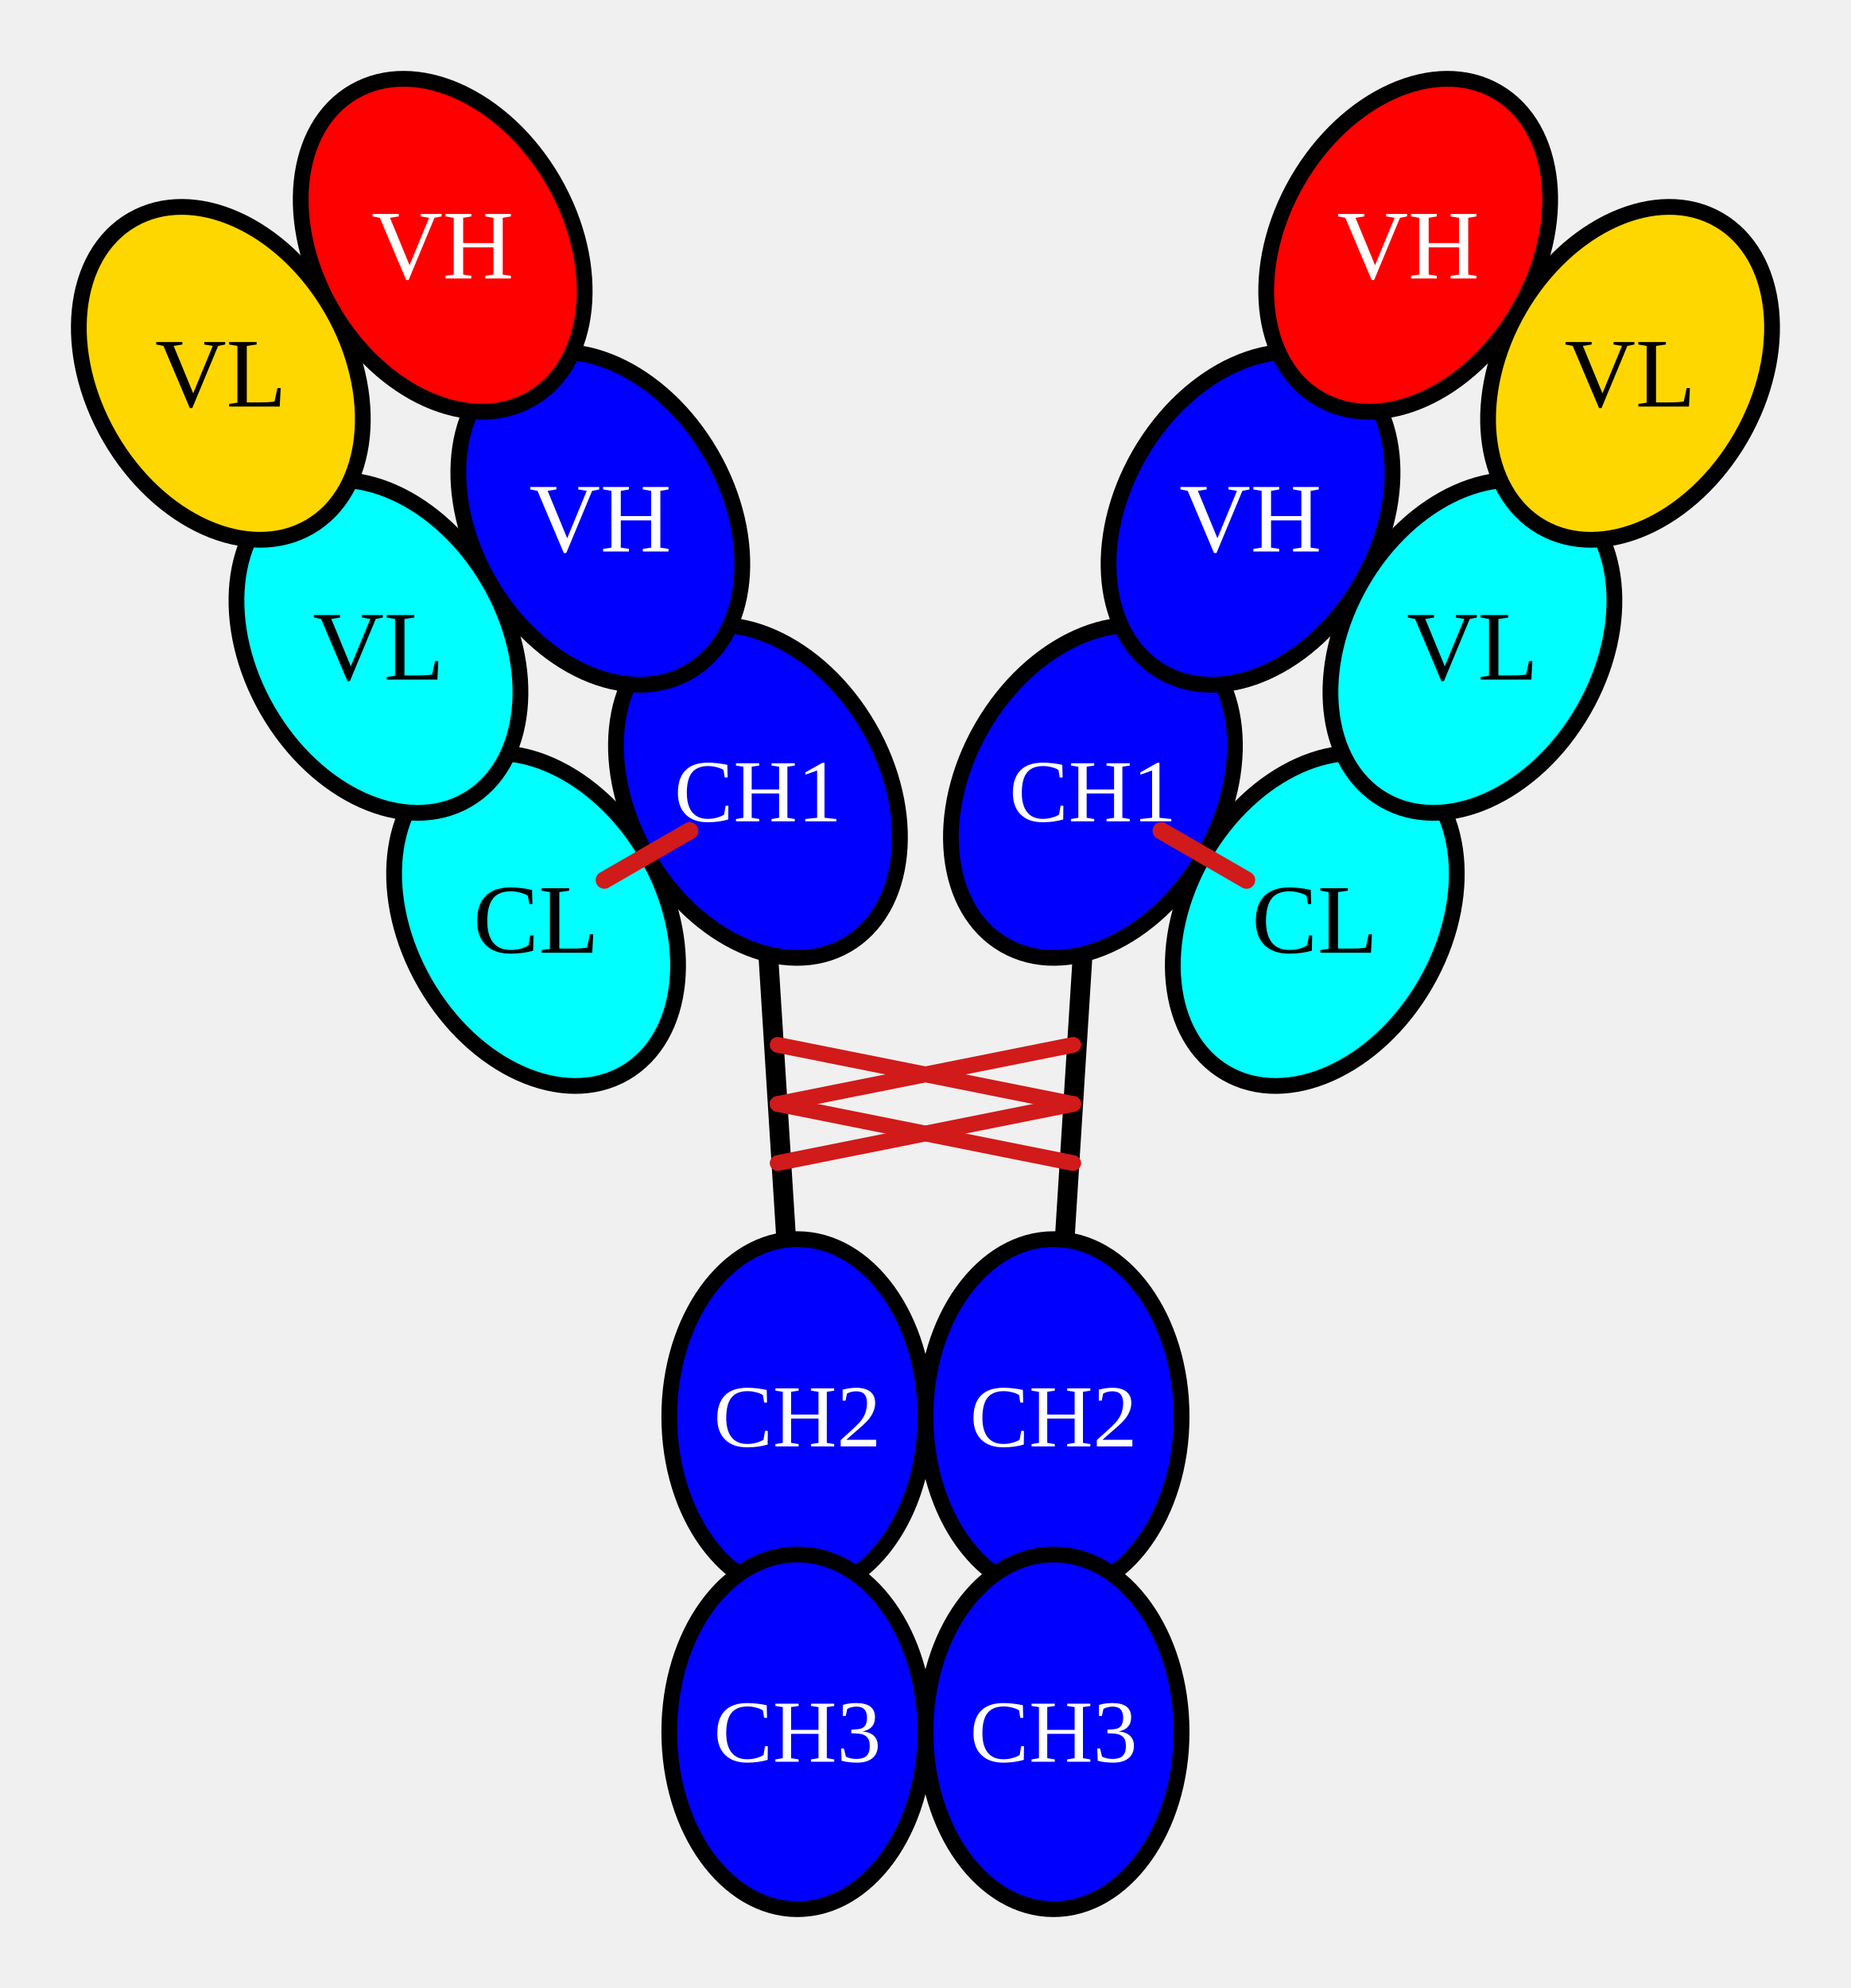
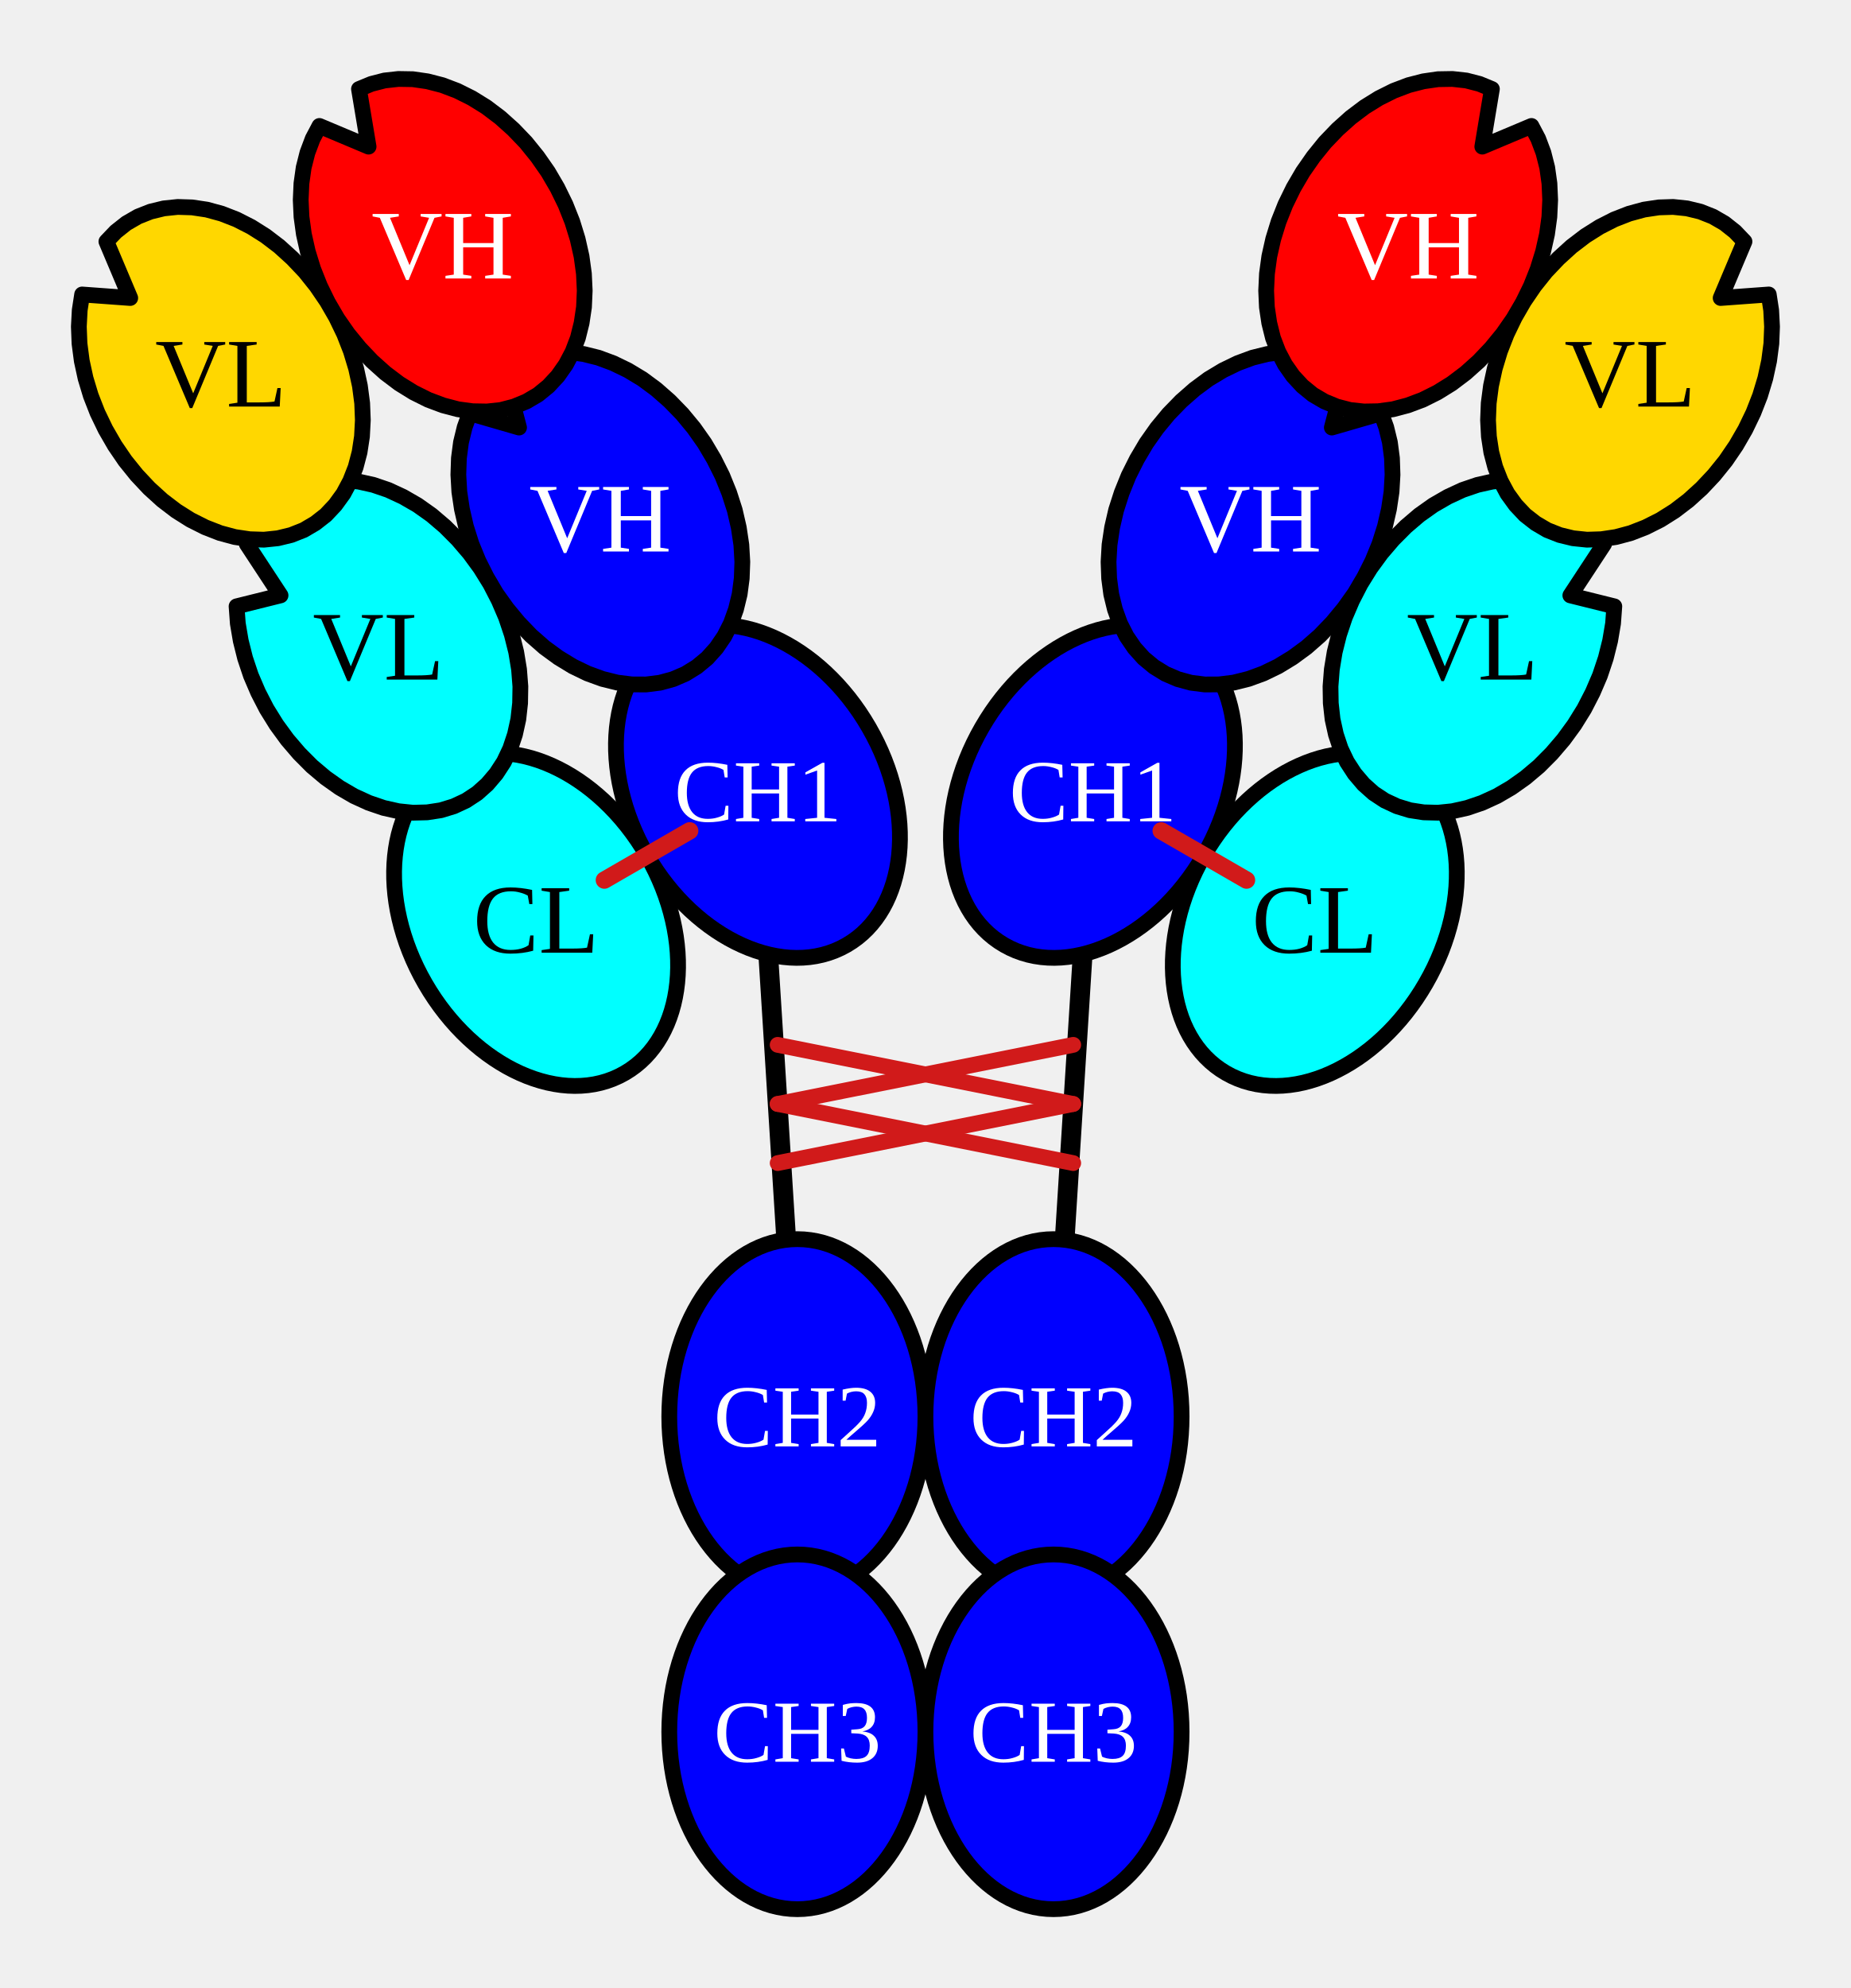
<svg xmlns="http://www.w3.org/2000/svg" width="281.79" height="302.64" viewBox="0 0 281.79 302.64">
  <g transform="translate(140.9,164.64) scale(1.5)">
    <path d="M -49 -84.87 Q -51.53 -64.93 -33 -57.16" fill="none" stroke="#000000" stroke-width="1.6" stroke-linecap="round" />
    <line x1="-17" y1="-29.44" x2="-13" y2="34" stroke="#000000" stroke-width="2" stroke-linecap="round" />
    <path d="M -71.52 -71.87 Q -74.05 -51.93 -55.52 -44.16" fill="none" stroke="#000000" stroke-width="1.6" stroke-linecap="round" />
    <path d="M 49 -84.87 Q 30.47 -77.09 33 -57.16" fill="none" stroke="#000000" stroke-width="1.6" stroke-linecap="round" />
    <line x1="17" y1="-29.44" x2="13" y2="34" stroke="#000000" stroke-width="2" stroke-linecap="round" />
    <path d="M 71.52 -71.87 Q 52.99 -64.09 55.52 -44.16" fill="none" stroke="#000000" stroke-width="1.6" stroke-linecap="round" />
    <line x1="-15" y1="-3.72" x2="15" y2="2.28" stroke="#D11A1A" stroke-width="1.6" stroke-linecap="round" />
    <line x1="-15" y1="2.28" x2="15" y2="-3.72" stroke="#D11A1A" stroke-width="1.6" stroke-linecap="round" />
    <line x1="-15" y1="2.28" x2="15" y2="8.28" stroke="#D11A1A" stroke-width="1.6" stroke-linecap="round" />
    <line x1="-15" y1="8.28" x2="15" y2="2.28" stroke="#D11A1A" stroke-width="1.6" stroke-linecap="round" />
    <g transform="translate(-13,34) rotate(0)">
      <ellipse rx="13" ry="18" fill="#0000FF" stroke="#000000" stroke-width="1.6" />
      <text x="0" y="0" font-size="9" font-family="'Times New Roman', Times, serif" fill="#FFFFFF" text-anchor="middle" dominant-baseline="central" transform="rotate(0 0 0)">CH2</text>
    </g>
    <g transform="translate(13,34) rotate(0)">
      <ellipse rx="13" ry="18" fill="#0000FF" stroke="#000000" stroke-width="1.6" />
      <text x="0" y="0" font-size="9" font-family="'Times New Roman', Times, serif" fill="#FFFFFF" text-anchor="middle" dominant-baseline="central" transform="rotate(0 0 0)">CH2</text>
    </g>
    <g transform="translate(-13,66) rotate(0)">
      <ellipse rx="13" ry="18" fill="#0000FF" stroke="#000000" stroke-width="1.6" />
      <text x="0" y="0" font-size="9" font-family="'Times New Roman', Times, serif" fill="#FFFFFF" text-anchor="middle" dominant-baseline="central" transform="rotate(0 0 0)">CH3</text>
    </g>
    <g transform="translate(13,66) rotate(0)">
      <ellipse rx="13" ry="18" fill="#0000FF" stroke="#000000" stroke-width="1.6" />
      <text x="0" y="0" font-size="9" font-family="'Times New Roman', Times, serif" fill="#FFFFFF" text-anchor="middle" dominant-baseline="central" transform="rotate(0 0 0)">CH3</text>
    </g>
    <g transform="translate(-17,-29.44) rotate(-30)">
      <ellipse rx="13" ry="18" fill="#0000FF" stroke="#000000" stroke-width="1.6" />
      <text x="0" y="0" font-size="9" font-family="'Times New Roman', Times, serif" fill="#FFFFFF" text-anchor="middle" dominant-baseline="central" transform="rotate(30 0 0)">CH1</text>
    </g>
    <g transform="translate(-39.52,-16.44) rotate(-30)">
      <ellipse rx="13" ry="18" fill="#00FFFF" stroke="#000000" stroke-width="1.6" />
      <text x="0" y="0" font-size="10" font-family="'Times New Roman', Times, serif" fill="#000000" text-anchor="middle" dominant-baseline="central" transform="rotate(30 0 0)">CL</text>
    </g>
    <g transform="translate(-33,-57.16) rotate(-30)">
-       <ellipse rx="13" ry="18" fill="#0000FF" stroke="#000000" stroke-width="1.6" />
+       <path d="M -0.94 -17.95 L 0.42 -17.99 L 1.77 -17.83 L 3.11 -17.48 L 4.41 -16.93 L 5.67 -16.2 L 6.86 -15.29 L 7.98 -14.21 L 9 -12.98 L 9.93 -11.61 L 10.76 -10.11 L 11.46 -8.5 L 12.04 -6.79 L 12.49 -5.01 L 12.8 -3.18 L 12.97 -1.31 L 12.99 0.57 L 12.88 2.45 L 12.62 4.3 L 12.23 6.11 L 11.7 7.84 L 11.05 9.49 L 10.27 11.04 L 9.38 12.46 L 8.39 13.75 L 7.3 14.89 L 6.14 15.87 L 4.91 16.67 L 3.62 17.29 L 2.3 17.72 L 0.95 17.95 L -0.41 17.99 L -1.77 17.83 L -3.1 17.48 L -4.41 16.93 L -5.66 16.2 L -6.85 15.3 L -7.97 14.22 L -9 12.99 L -9.93 11.62 L -10.75 10.12 L -11.46 8.51 L -12.04 6.8 L -12.48 5.02 L -12.79 3.19 L -12.97 1.32 L -12.99 -0.56 L -12.88 -2.44 L -12.63 -4.29 L -12.23 -6.1 L -11.7 -7.83 L -11.05 -9.48 L -10.27 -11.03 L -9.38 -12.46 L -8.39 -13.75 L -7.31 -14.88 L -6.15 -15.86 L -2.54 -12.1 Z" fill="#0000FF" stroke="#000000" stroke-width="1.6" stroke-linejoin="round" />
      <text x="0" y="0" font-size="10" font-family="'Times New Roman', Times, serif" fill="#FFFFFF" text-anchor="middle" dominant-baseline="central" transform="rotate(30 0 0)">VH</text>
    </g>
    <g transform="translate(-55.52,-44.16) rotate(-30)">
-       <ellipse rx="13" ry="18" fill="#00FFFF" stroke="#000000" stroke-width="1.6" />
+       <path d="M -6.38 -15.68 L -5.16 -16.52 L -3.88 -17.18 L -2.57 -17.65 L -1.22 -17.92 L 0.14 -18 L 1.5 -17.88 L 2.84 -17.57 L 4.15 -17.06 L 5.41 -16.37 L 6.62 -15.49 L 7.75 -14.45 L 8.8 -13.25 L 9.75 -11.9 L 10.6 -10.43 L 11.33 -8.84 L 11.93 -7.15 L 12.4 -5.38 L 12.74 -3.56 L 12.94 -1.7 L 13 0.19 L 12.91 2.07 L 12.69 3.92 L 12.32 5.74 L 11.82 7.49 L 11.19 9.16 L 10.44 10.73 L 9.57 12.18 L 8.6 13.5 L 7.53 14.67 L 6.39 15.68 L 5.17 16.52 L 3.89 17.17 L 2.57 17.64 L 1.23 17.92 L -0.13 18 L -1.49 17.88 L -2.83 17.57 L -4.14 17.06 L -5.41 16.37 L -6.61 15.5 L -7.74 14.46 L -8.79 13.26 L -9.75 11.91 L -10.59 10.44 L -11.32 8.85 L -11.93 7.16 L -12.4 5.39 L -12.74 3.57 L -12.94 1.71 L -13 -0.18 L -12.91 -2.06 L -12.69 -3.91 L -12.32 -5.73 L -11.82 -7.48 L -11.2 -9.15 L -10.44 -10.72 L -6.02 -9.45 Z" fill="#00FFFF" stroke="#000000" stroke-width="1.6" stroke-linejoin="round" />
      <text x="0" y="0" font-size="10" font-family="'Times New Roman', Times, serif" fill="#000000" text-anchor="middle" dominant-baseline="central" transform="rotate(30 0 0)">VL</text>
    </g>
    <g transform="translate(-49,-84.87) rotate(-30)">
-       <ellipse rx="13" ry="18" fill="#FF0000" stroke="#000000" stroke-width="1.6" />
+       <path d="M 0.57 -17.98 L 1.92 -17.8 L 3.25 -17.43 L 4.55 -16.86 L 5.8 -16.11 L 6.98 -15.18 L 8.09 -14.09 L 9.11 -12.84 L 10.03 -11.45 L 10.84 -9.94 L 11.53 -8.31 L 12.09 -6.6 L 12.53 -4.81 L 12.82 -2.97 L 12.98 -1.1 L 12.99 0.78 L 12.86 2.66 L 12.59 4.5 L 12.18 6.3 L 11.64 8.03 L 10.97 9.67 L 10.18 11.2 L 9.28 12.61 L 8.27 13.88 L 7.18 15.01 L 6.01 15.96 L 4.77 16.74 L 3.48 17.34 L 2.15 17.75 L 0.8 17.97 L -0.56 17.98 L -1.91 17.8 L -3.25 17.43 L -4.54 16.86 L -5.79 16.11 L -6.98 15.19 L -8.09 14.09 L -9.11 12.85 L -10.03 11.46 L -10.84 9.95 L -11.53 8.32 L -12.09 6.61 L -12.52 4.82 L -12.82 2.99 L -12.98 1.11 L -12.99 -0.77 L -12.86 -2.64 L -12.59 -4.49 L -12.18 -6.29 L -11.64 -8.02 L -10.97 -9.66 L -10.18 -11.19 L -9.28 -12.6 L -8.28 -13.88 L -7.19 -15 L -6.02 -15.96 L -4.78 -16.74 L -1.51 -12.43 Z" fill="#FF0000" stroke="#000000" stroke-width="1.6" stroke-linejoin="round" />
      <text x="0" y="0" font-size="10" font-family="'Times New Roman', Times, serif" fill="#FFFFFF" text-anchor="middle" dominant-baseline="central" transform="rotate(30 0 0)">VH</text>
    </g>
    <g transform="translate(-71.52,-71.87) rotate(-30)">
-       <ellipse rx="13" ry="18" fill="#FFD700" stroke="#000000" stroke-width="1.6" />
+       <path d="M -3.37 -17.39 L -2.04 -17.78 L -0.68 -17.98 L 0.68 -17.98 L 2.03 -17.78 L 3.36 -17.39 L 4.66 -16.81 L 5.9 -16.04 L 7.08 -15.1 L 8.18 -13.99 L 9.19 -12.73 L 10.1 -11.33 L 10.9 -9.81 L 11.58 -8.18 L 12.13 -6.46 L 12.56 -4.67 L 12.84 -2.82 L 12.98 -0.95 L 12.98 0.93 L 12.84 2.81 L 12.56 4.65 L 12.14 6.44 L 11.59 8.16 L 10.91 9.8 L 10.11 11.32 L 9.2 12.72 L 8.19 13.98 L 7.09 15.09 L 5.91 16.03 L 4.67 16.8 L 3.37 17.38 L 2.04 17.78 L 0.69 17.97 L -0.67 17.98 L -2.02 17.78 L -3.35 17.39 L -4.65 16.81 L -5.89 16.04 L -7.07 15.1 L -8.17 14 L -9.18 12.74 L -10.1 11.34 L -10.9 9.82 L -11.58 8.19 L -12.13 6.47 L -12.55 4.68 L -12.84 2.83 L -12.98 0.96 L -12.98 -0.92 L -12.84 -2.8 L -12.56 -4.64 L -12.14 -6.43 L -11.59 -8.15 L -10.91 -9.79 L -10.11 -11.31 L -9.2 -12.71 L -8.19 -13.97 L -4.14 -11.22 Z" fill="#FFD700" stroke="#000000" stroke-width="1.6" stroke-linejoin="round" />
      <text x="0" y="0" font-size="10" font-family="'Times New Roman', Times, serif" fill="#000000" text-anchor="middle" dominant-baseline="central" transform="rotate(30 0 0)">VL</text>
    </g>
    <g transform="translate(17,-29.44) rotate(30)">
      <ellipse rx="13" ry="18" fill="#0000FF" stroke="#000000" stroke-width="1.6" />
      <text x="0" y="0" font-size="9" font-family="'Times New Roman', Times, serif" fill="#FFFFFF" text-anchor="middle" dominant-baseline="central" transform="rotate(-30 0 0)">CH1</text>
    </g>
    <g transform="translate(39.52,-16.44) rotate(30)">
      <ellipse rx="13" ry="18" fill="#00FFFF" stroke="#000000" stroke-width="1.6" />
      <text x="0" y="0" font-size="10" font-family="'Times New Roman', Times, serif" fill="#000000" text-anchor="middle" dominant-baseline="central" transform="rotate(-30 0 0)">CL</text>
    </g>
    <g transform="translate(33,-57.16) rotate(30)">
-       <ellipse rx="13" ry="18" fill="#0000FF" stroke="#000000" stroke-width="1.6" />
+       <path d="M 6.15 -15.86 L 7.31 -14.88 L 8.39 -13.75 L 9.38 -12.46 L 10.27 -11.03 L 11.05 -9.48 L 11.7 -7.83 L 12.23 -6.1 L 12.63 -4.29 L 12.88 -2.44 L 12.99 -0.56 L 12.97 1.32 L 12.79 3.19 L 12.48 5.02 L 12.04 6.8 L 11.46 8.51 L 10.75 10.12 L 9.93 11.62 L 9 12.99 L 7.97 14.22 L 6.85 15.3 L 5.66 16.2 L 4.41 16.93 L 3.1 17.48 L 1.77 17.83 L 0.41 17.99 L -0.95 17.95 L -2.3 17.72 L -3.62 17.29 L -4.91 16.67 L -6.14 15.87 L -7.3 14.89 L -8.39 13.75 L -9.38 12.46 L -10.27 11.04 L -11.05 9.49 L -11.7 7.84 L -12.23 6.11 L -12.62 4.3 L -12.88 2.45 L -12.99 0.57 L -12.97 -1.31 L -12.8 -3.18 L -12.49 -5.01 L -12.04 -6.79 L -11.46 -8.5 L -10.76 -10.11 L -9.93 -11.61 L -9 -12.98 L -7.98 -14.21 L -6.86 -15.29 L -5.67 -16.2 L -4.41 -16.93 L -3.11 -17.48 L -1.77 -17.83 L -0.42 -17.99 L 0.94 -17.95 L 2.54 -12.1 Z" fill="#0000FF" stroke="#000000" stroke-width="1.6" stroke-linejoin="round" />
      <text x="0" y="0" font-size="10" font-family="'Times New Roman', Times, serif" fill="#FFFFFF" text-anchor="middle" dominant-baseline="central" transform="rotate(-30 0 0)">VH</text>
    </g>
    <g transform="translate(55.52,-44.16) rotate(30)">
-       <ellipse rx="13" ry="18" fill="#00FFFF" stroke="#000000" stroke-width="1.6" />
+       <path d="M 10.44 -10.72 L 11.2 -9.15 L 11.82 -7.48 L 12.32 -5.73 L 12.69 -3.91 L 12.91 -2.06 L 13 -0.18 L 12.94 1.71 L 12.74 3.57 L 12.4 5.39 L 11.93 7.16 L 11.32 8.85 L 10.59 10.44 L 9.75 11.91 L 8.79 13.26 L 7.74 14.46 L 6.61 15.5 L 5.41 16.37 L 4.14 17.06 L 2.83 17.57 L 1.49 17.88 L 0.13 18 L -1.23 17.92 L -2.57 17.64 L -3.89 17.17 L -5.17 16.52 L -6.39 15.68 L -7.53 14.67 L -8.6 13.5 L -9.57 12.18 L -10.44 10.73 L -11.19 9.16 L -11.82 7.49 L -12.32 5.74 L -12.69 3.92 L -12.91 2.07 L -13 0.19 L -12.94 -1.7 L -12.74 -3.56 L -12.4 -5.38 L -11.93 -7.15 L -11.33 -8.84 L -10.6 -10.43 L -9.75 -11.9 L -8.8 -13.25 L -7.75 -14.45 L -6.62 -15.49 L -5.41 -16.37 L -4.15 -17.06 L -2.84 -17.57 L -1.5 -17.88 L -0.14 -18 L 1.22 -17.92 L 2.57 -17.65 L 3.88 -17.18 L 5.16 -16.52 L 6.38 -15.68 L 6.02 -9.45 Z" fill="#00FFFF" stroke="#000000" stroke-width="1.6" stroke-linejoin="round" />
      <text x="0" y="0" font-size="10" font-family="'Times New Roman', Times, serif" fill="#000000" text-anchor="middle" dominant-baseline="central" transform="rotate(-30 0 0)">VL</text>
    </g>
    <g transform="translate(49,-84.87) rotate(30)">
-       <ellipse rx="13" ry="18" fill="#FF0000" stroke="#000000" stroke-width="1.6" />
+       <path d="M 4.78 -16.74 L 6.02 -15.96 L 7.19 -15 L 8.28 -13.88 L 9.28 -12.6 L 10.18 -11.19 L 10.97 -9.66 L 11.64 -8.02 L 12.18 -6.29 L 12.59 -4.49 L 12.86 -2.64 L 12.99 -0.77 L 12.98 1.11 L 12.82 2.99 L 12.52 4.82 L 12.09 6.61 L 11.53 8.32 L 10.84 9.95 L 10.03 11.46 L 9.11 12.85 L 8.09 14.09 L 6.98 15.19 L 5.79 16.11 L 4.54 16.86 L 3.25 17.43 L 1.91 17.8 L 0.56 17.98 L -0.8 17.97 L -2.15 17.75 L -3.48 17.34 L -4.77 16.74 L -6.01 15.96 L -7.18 15.01 L -8.27 13.88 L -9.28 12.61 L -10.18 11.2 L -10.97 9.67 L -11.64 8.03 L -12.18 6.3 L -12.59 4.5 L -12.86 2.66 L -12.99 0.78 L -12.98 -1.1 L -12.82 -2.97 L -12.53 -4.81 L -12.09 -6.6 L -11.53 -8.31 L -10.84 -9.94 L -10.03 -11.45 L -9.11 -12.84 L -8.09 -14.09 L -6.98 -15.18 L -5.8 -16.11 L -4.55 -16.86 L -3.25 -17.43 L -1.92 -17.8 L -0.57 -17.98 L 1.51 -12.43 Z" fill="#FF0000" stroke="#000000" stroke-width="1.6" stroke-linejoin="round" />
      <text x="0" y="0" font-size="10" font-family="'Times New Roman', Times, serif" fill="#FFFFFF" text-anchor="middle" dominant-baseline="central" transform="rotate(-30 0 0)">VH</text>
    </g>
    <g transform="translate(71.52,-71.87) rotate(30)">
-       <ellipse rx="13" ry="18" fill="#FFD700" stroke="#000000" stroke-width="1.6" />
+       <path d="M 8.19 -13.97 L 9.2 -12.71 L 10.11 -11.31 L 10.91 -9.79 L 11.59 -8.15 L 12.14 -6.43 L 12.56 -4.64 L 12.84 -2.8 L 12.98 -0.92 L 12.98 0.96 L 12.84 2.83 L 12.55 4.68 L 12.13 6.47 L 11.58 8.19 L 10.9 9.82 L 10.1 11.34 L 9.18 12.74 L 8.17 14 L 7.07 15.1 L 5.89 16.04 L 4.65 16.81 L 3.35 17.39 L 2.02 17.78 L 0.67 17.98 L -0.69 17.97 L -2.04 17.78 L -3.37 17.38 L -4.67 16.8 L -5.91 16.03 L -7.09 15.09 L -8.19 13.98 L -9.2 12.72 L -10.11 11.32 L -10.91 9.8 L -11.59 8.16 L -12.14 6.44 L -12.56 4.65 L -12.84 2.81 L -12.98 0.93 L -12.98 -0.95 L -12.84 -2.82 L -12.56 -4.67 L -12.13 -6.46 L -11.58 -8.18 L -10.9 -9.81 L -10.1 -11.33 L -9.19 -12.73 L -8.18 -13.99 L -7.08 -15.1 L -5.9 -16.04 L -4.66 -16.81 L -3.36 -17.39 L -2.03 -17.78 L -0.68 -17.98 L 0.68 -17.98 L 2.04 -17.78 L 3.37 -17.39 L 4.14 -11.22 Z" fill="#FFD700" stroke="#000000" stroke-width="1.6" stroke-linejoin="round" />
      <text x="0" y="0" font-size="10" font-family="'Times New Roman', Times, serif" fill="#000000" text-anchor="middle" dominant-baseline="central" transform="rotate(-30 0 0)">VL</text>
    </g>
    <line x1="-23.93" y1="-25.44" x2="-32.59" y2="-20.44" stroke="#D11A1A" stroke-width="1.76" stroke-linecap="round" />
    <line x1="23.93" y1="-25.44" x2="32.59" y2="-20.44" stroke="#D11A1A" stroke-width="1.76" stroke-linecap="round" />
  </g>
</svg>
